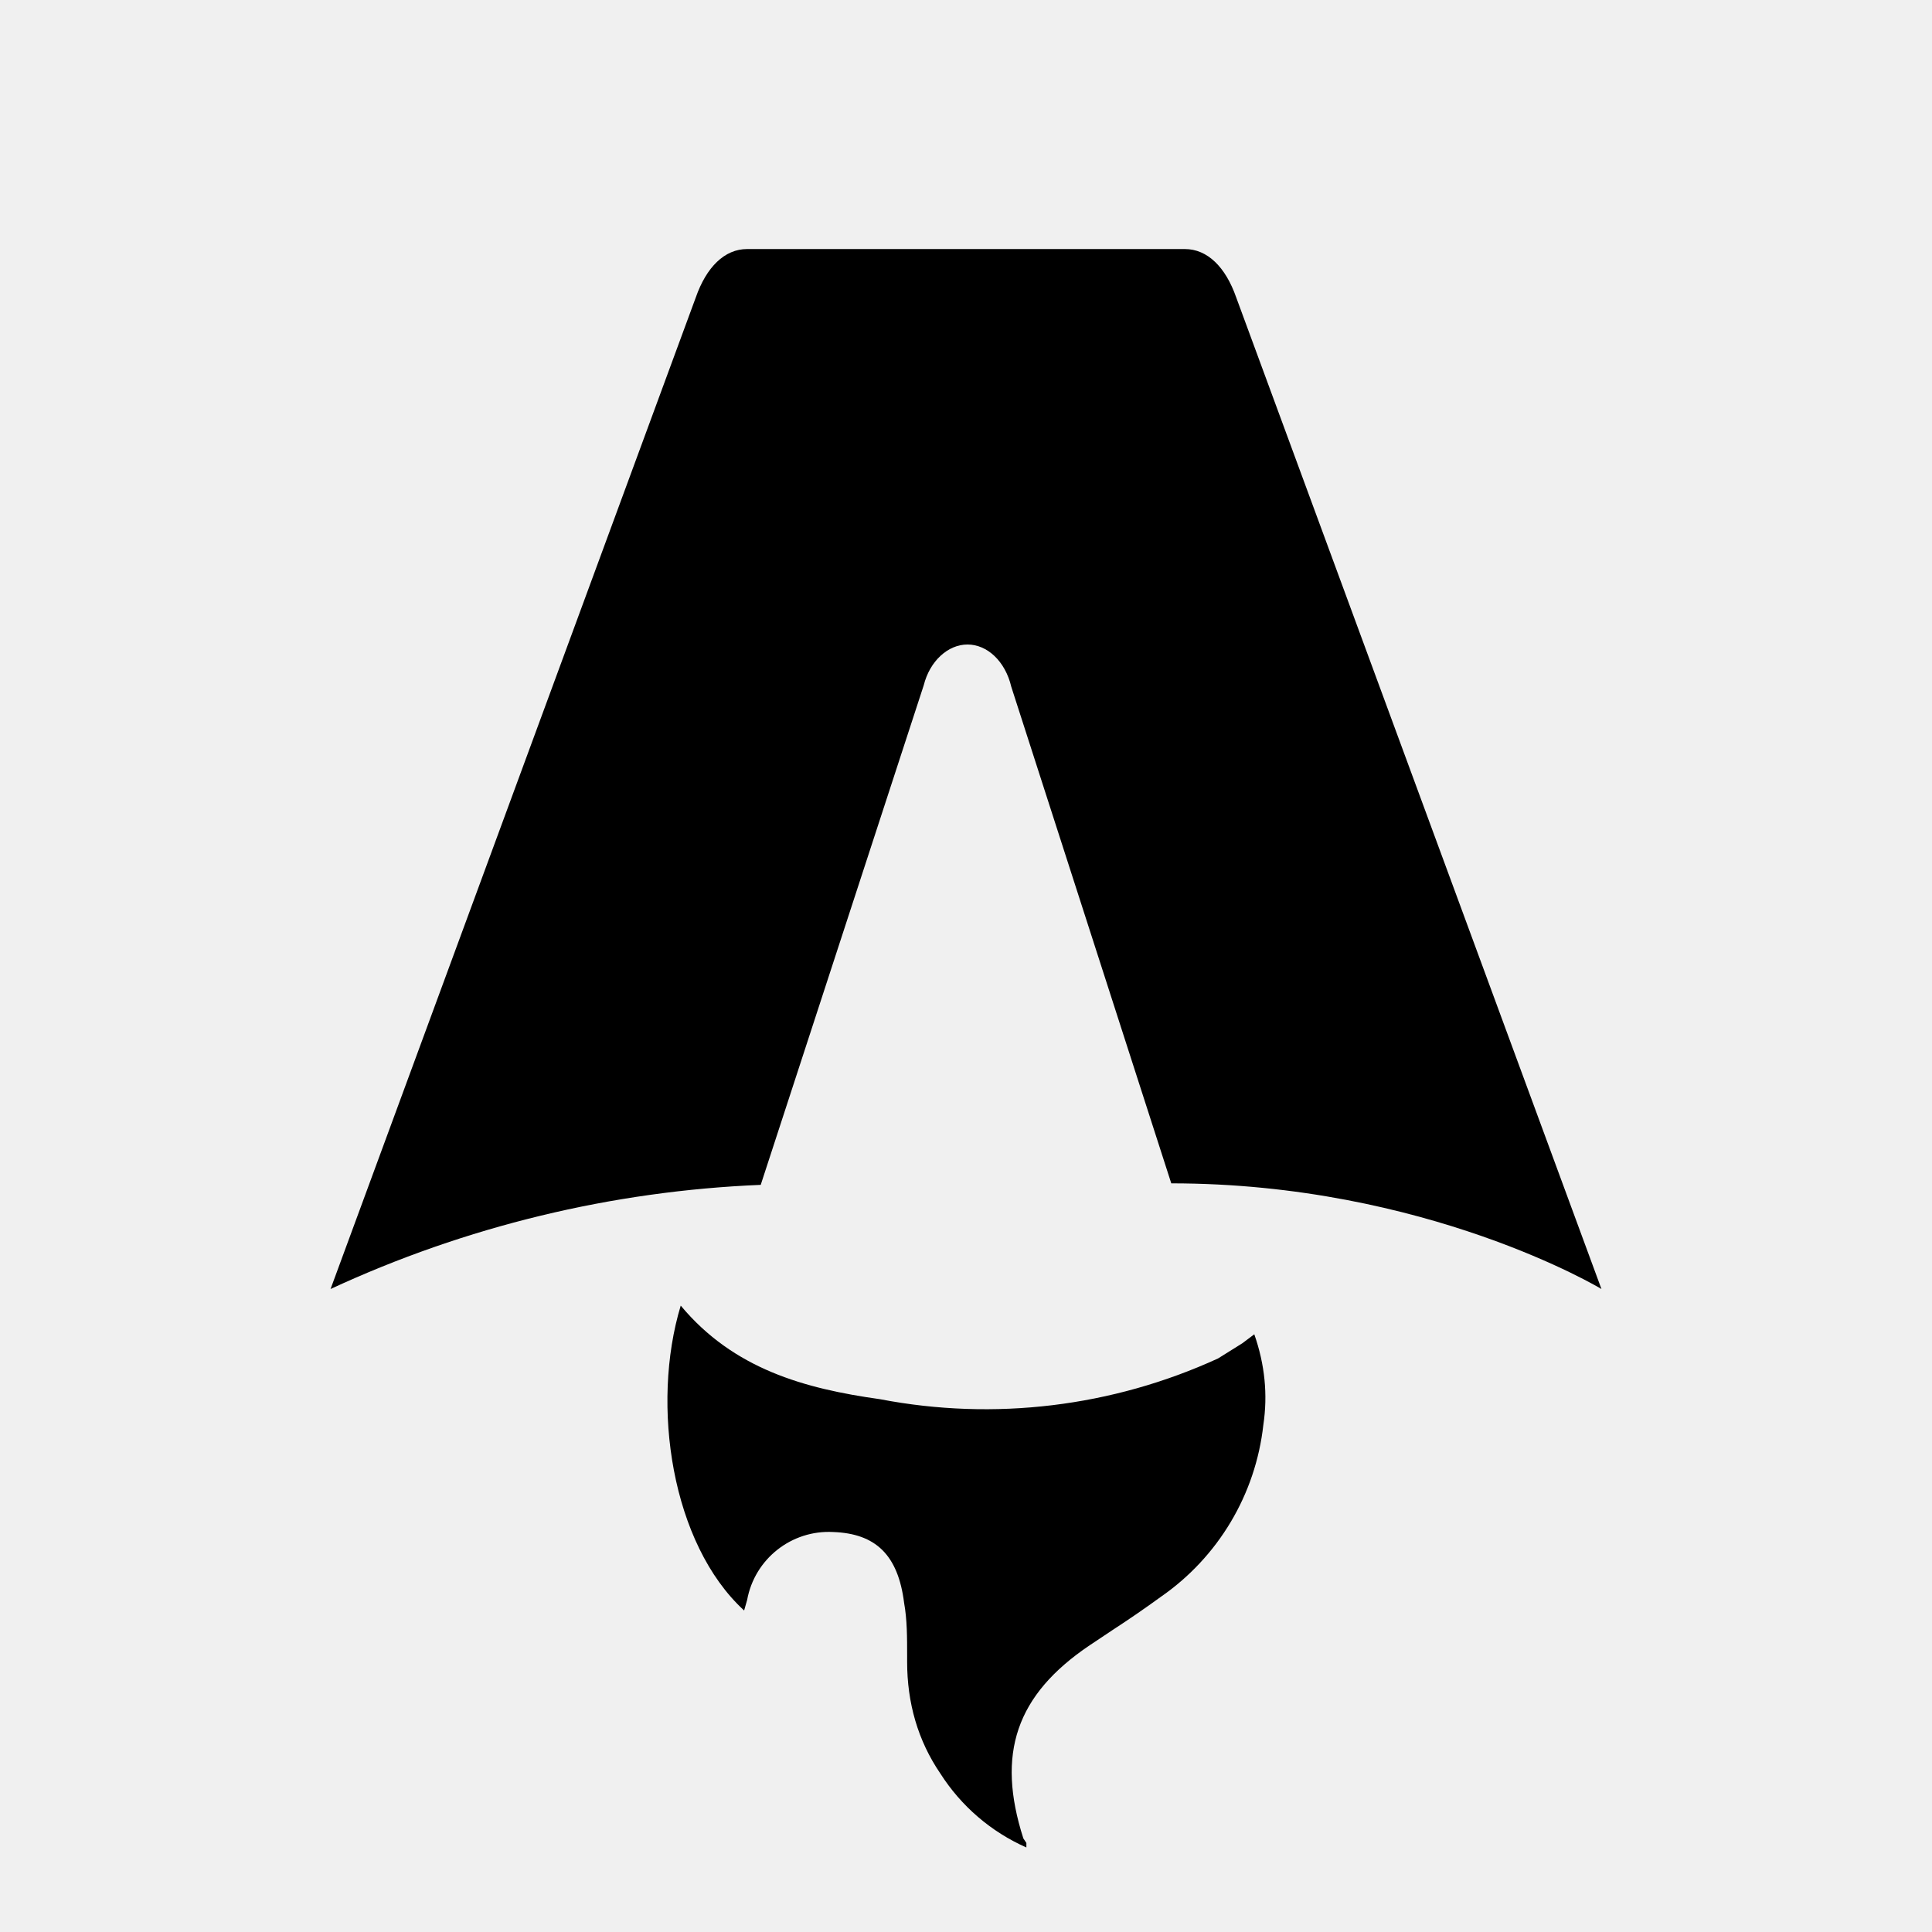
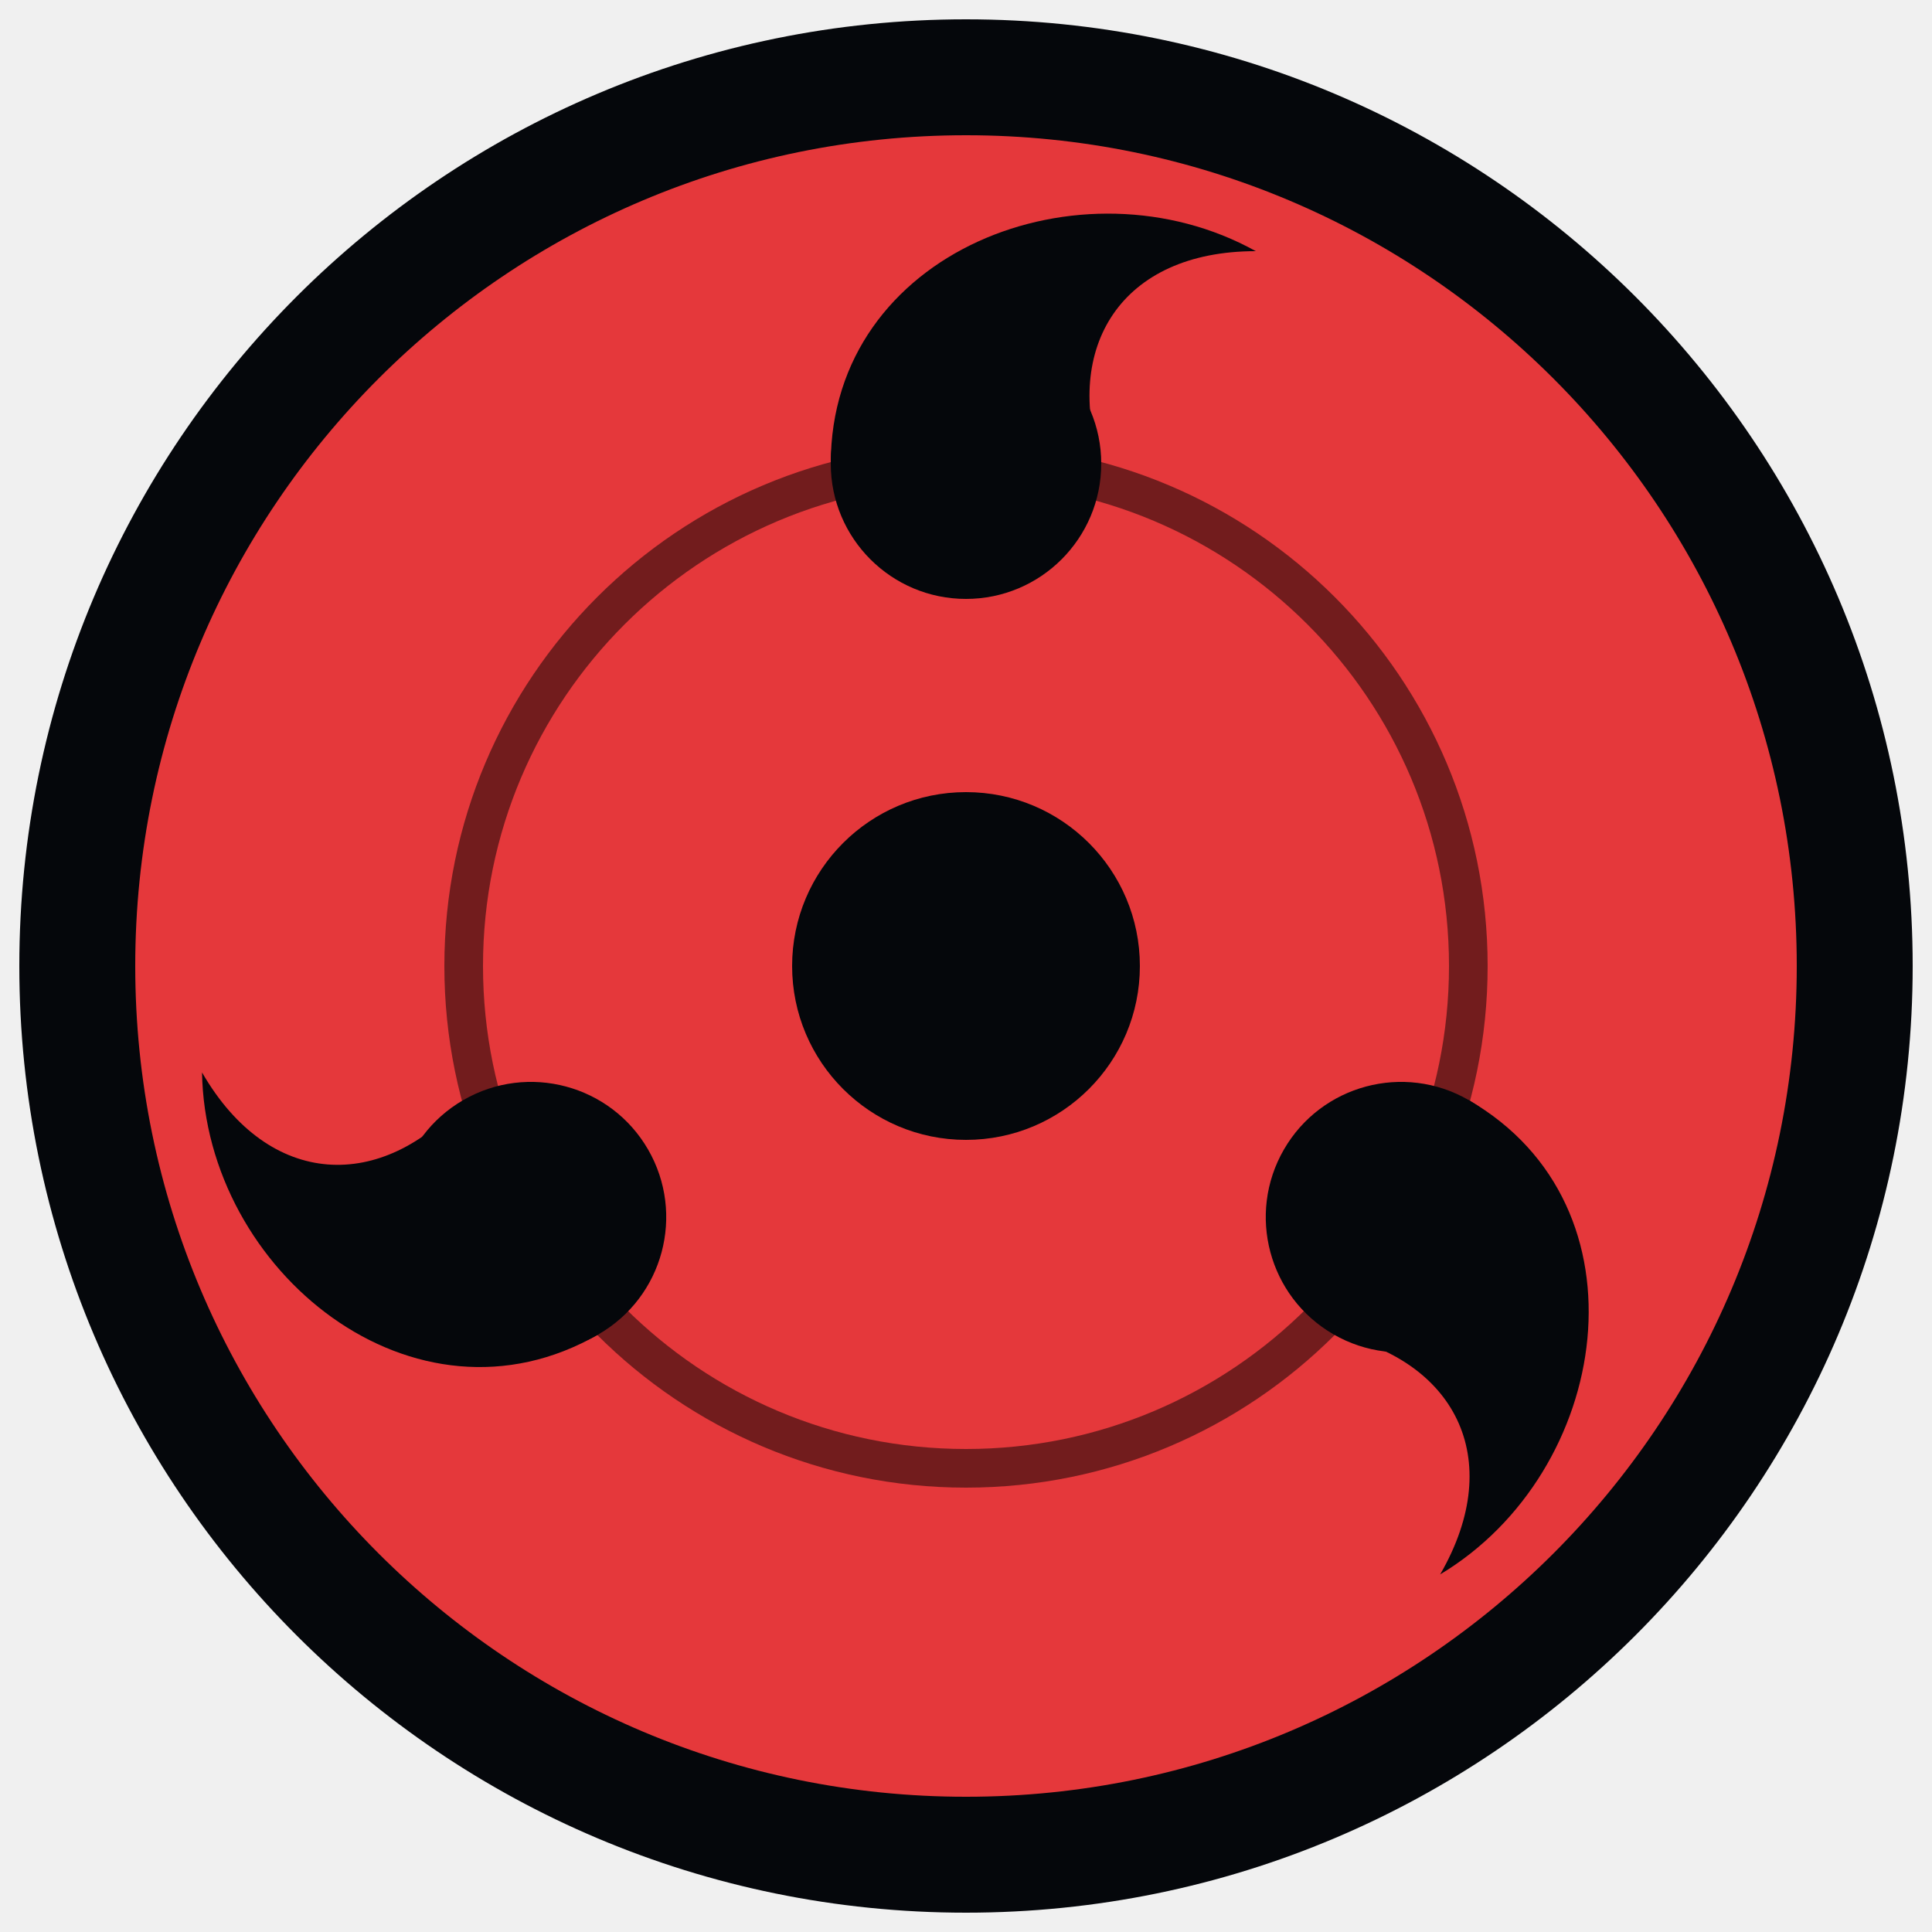
- <svg xmlns="http://www.w3.org/2000/svg" fill="none" viewBox="0 0 128 128">
-   <path d="M50.4 78.5a75.1 75.1 0 0 0-28.5 6.9l24.2-65.7c.7-2 1.9-3.2 3.4-3.2h29c1.5 0 2.7 1.2 3.4 3.2l24.2 65.7s-11.6-7-28.5-7L67 45.5c-.4-1.7-1.6-2.8-2.9-2.8-1.3 0-2.5 1.1-2.9 2.7L50.4 78.5Zm-1.1 28.2Zm-4.2-20.2c-2 6.6-.6 15.8 4.2 20.2a17.5 17.5 0 0 1 .2-.7 5.5 5.5 0 0 1 5.7-4.5c2.8.1 4.3 1.5 4.7 4.7.2 1.1.2 2.3.2 3.5v.4c0 2.7.7 5.2 2.2 7.4a13 13 0 0 0 5.7 4.9v-.3l-.2-.3c-1.8-5.6-.5-9.5 4.4-12.8l1.5-1a73 73 0 0 0 3.2-2.2 16 16 0 0 0 6.8-11.4c.3-2 .1-4-.6-6l-.8.6-1.6 1a37 37 0 0 1-22.4 2.7c-5-.7-9.7-2-13.2-6.2Z" />
-   <style>
-         path { fill: #000; }
-         @media (prefers-color-scheme: dark) {
-             path { fill: #FFF; }
-         }
-     </style>
+ <svg xmlns="http://www.w3.org/2000/svg" viewBox="0 0 100 100">
+   <circle cx="50" cy="50" r="46" fill="#e5383b" stroke="#05070b" stroke-width="6" />
+   <circle cx="50" cy="50" r="26" fill="none" stroke="rgba(0,0,0,0.5)" stroke-width="2" />
+   <circle cx="50" cy="50" r="9" fill="#05070b" />
+   <g fill="#05070b">
+     <g>
+       <circle cx="50" cy="24" r="7" />
+       <path d="M43 24 C43 13 56 8 65 13 C58 13 55 18 57 24 Z" />
+     </g>
+     <g transform="rotate(120 50 50)">
+       <circle cx="50" cy="24" r="7" />
+       <path d="M43 24 C43 13 56 8 65 13 C58 13 55 18 57 24 Z" />
+     </g>
+     <g transform="rotate(240 50 50)">
+       <circle cx="50" cy="24" r="7" />
+       <path d="M43 24 C43 13 56 8 65 13 C58 13 55 18 57 24 Z" />
+     </g>
+   </g>
</svg>
